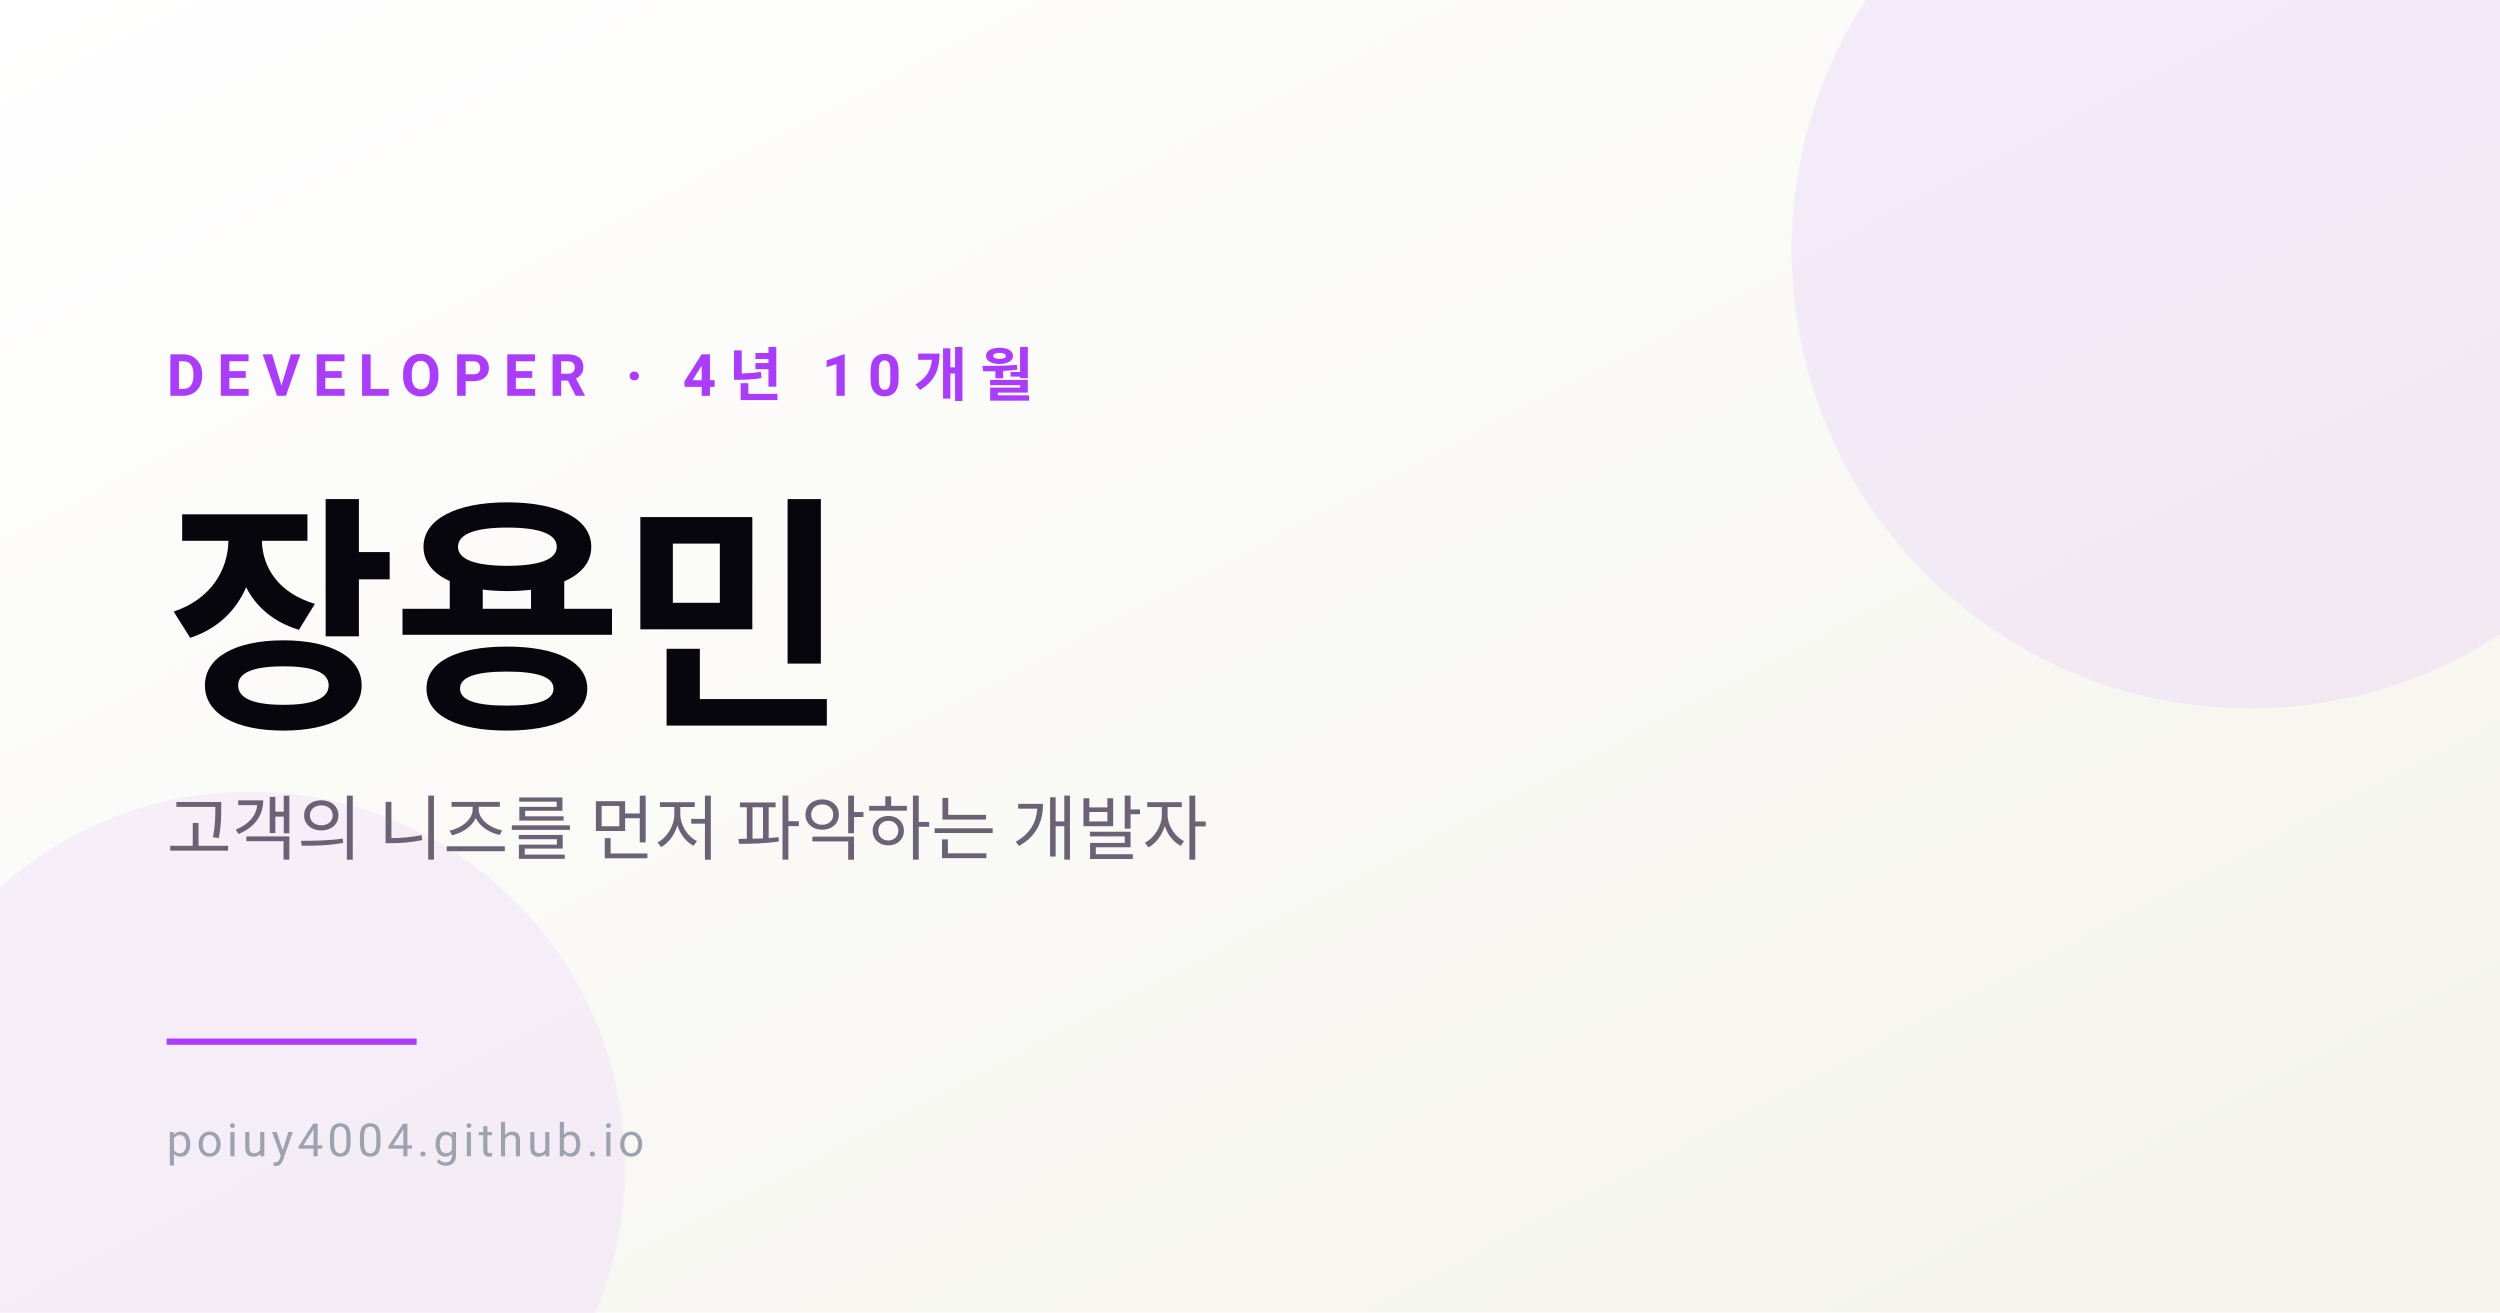
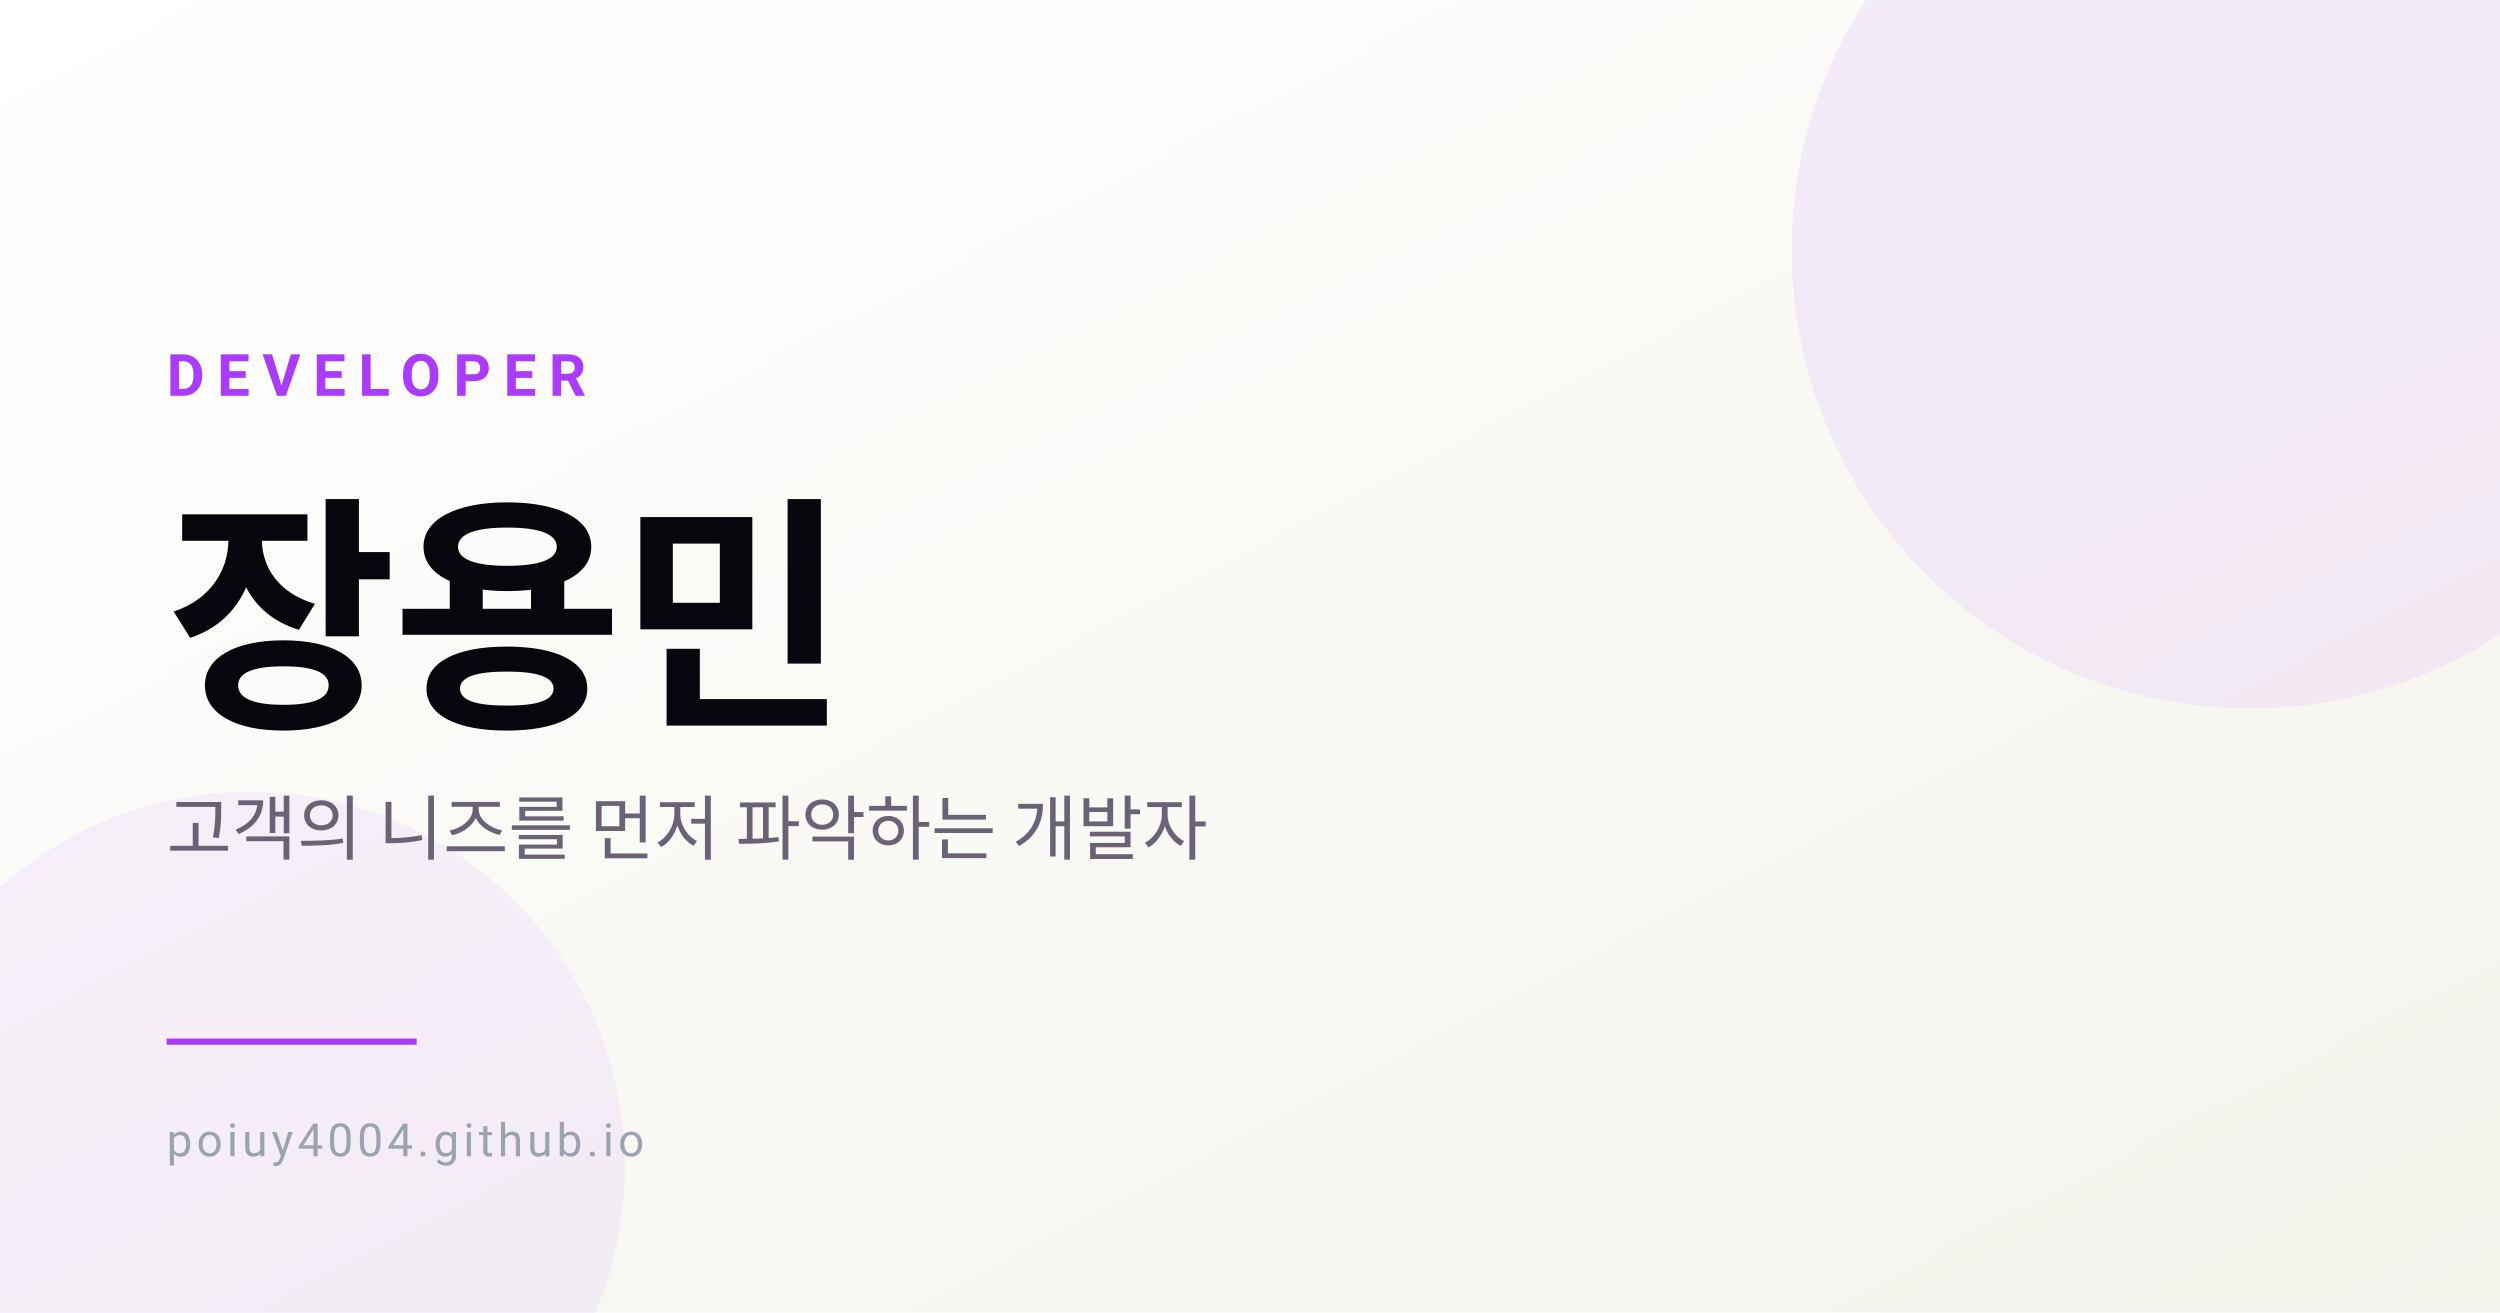
<svg xmlns="http://www.w3.org/2000/svg" viewBox="0 0 1200 630" width="1200" height="630">
  <defs>
    <linearGradient id="bg" x1="0" y1="0" x2="1" y2="1">
      <stop offset="0%" stop-color="#ffffff" />
      <stop offset="100%" stop-color="#f4f3ec" />
    </linearGradient>
  </defs>
  <rect width="1200" height="630" fill="url(#bg)" />
  <circle cx="1080" cy="120" r="220" fill="#aa3bff" opacity="0.08" />
  <circle cx="120" cy="560" r="180" fill="#aa3bff" opacity="0.06" />
  <g font-family="system-ui, -apple-system, 'Segoe UI', Roboto, sans-serif">
    <text x="80" y="190" font-size="28" fill="#aa3bff" font-weight="600" letter-spacing="6">
-       DEVELOPER · 4년 10개월
+       DEVELOPER
    </text>
    <text x="80" y="340" font-size="120" fill="#08060d" font-weight="700" letter-spacing="-2">
      장용민
    </text>
    <text x="80" y="410" font-size="34" fill="#6b6375">
      고객의 니즈를 먼저 파악하는 개발자
    </text>
    <line x1="80" y1="500" x2="200" y2="500" stroke="#aa3bff" stroke-width="3" />
    <text x="80" y="555" font-size="22" fill="#9ca3af" letter-spacing="2">
      poiuy4004.github.io
    </text>
  </g>
</svg>
